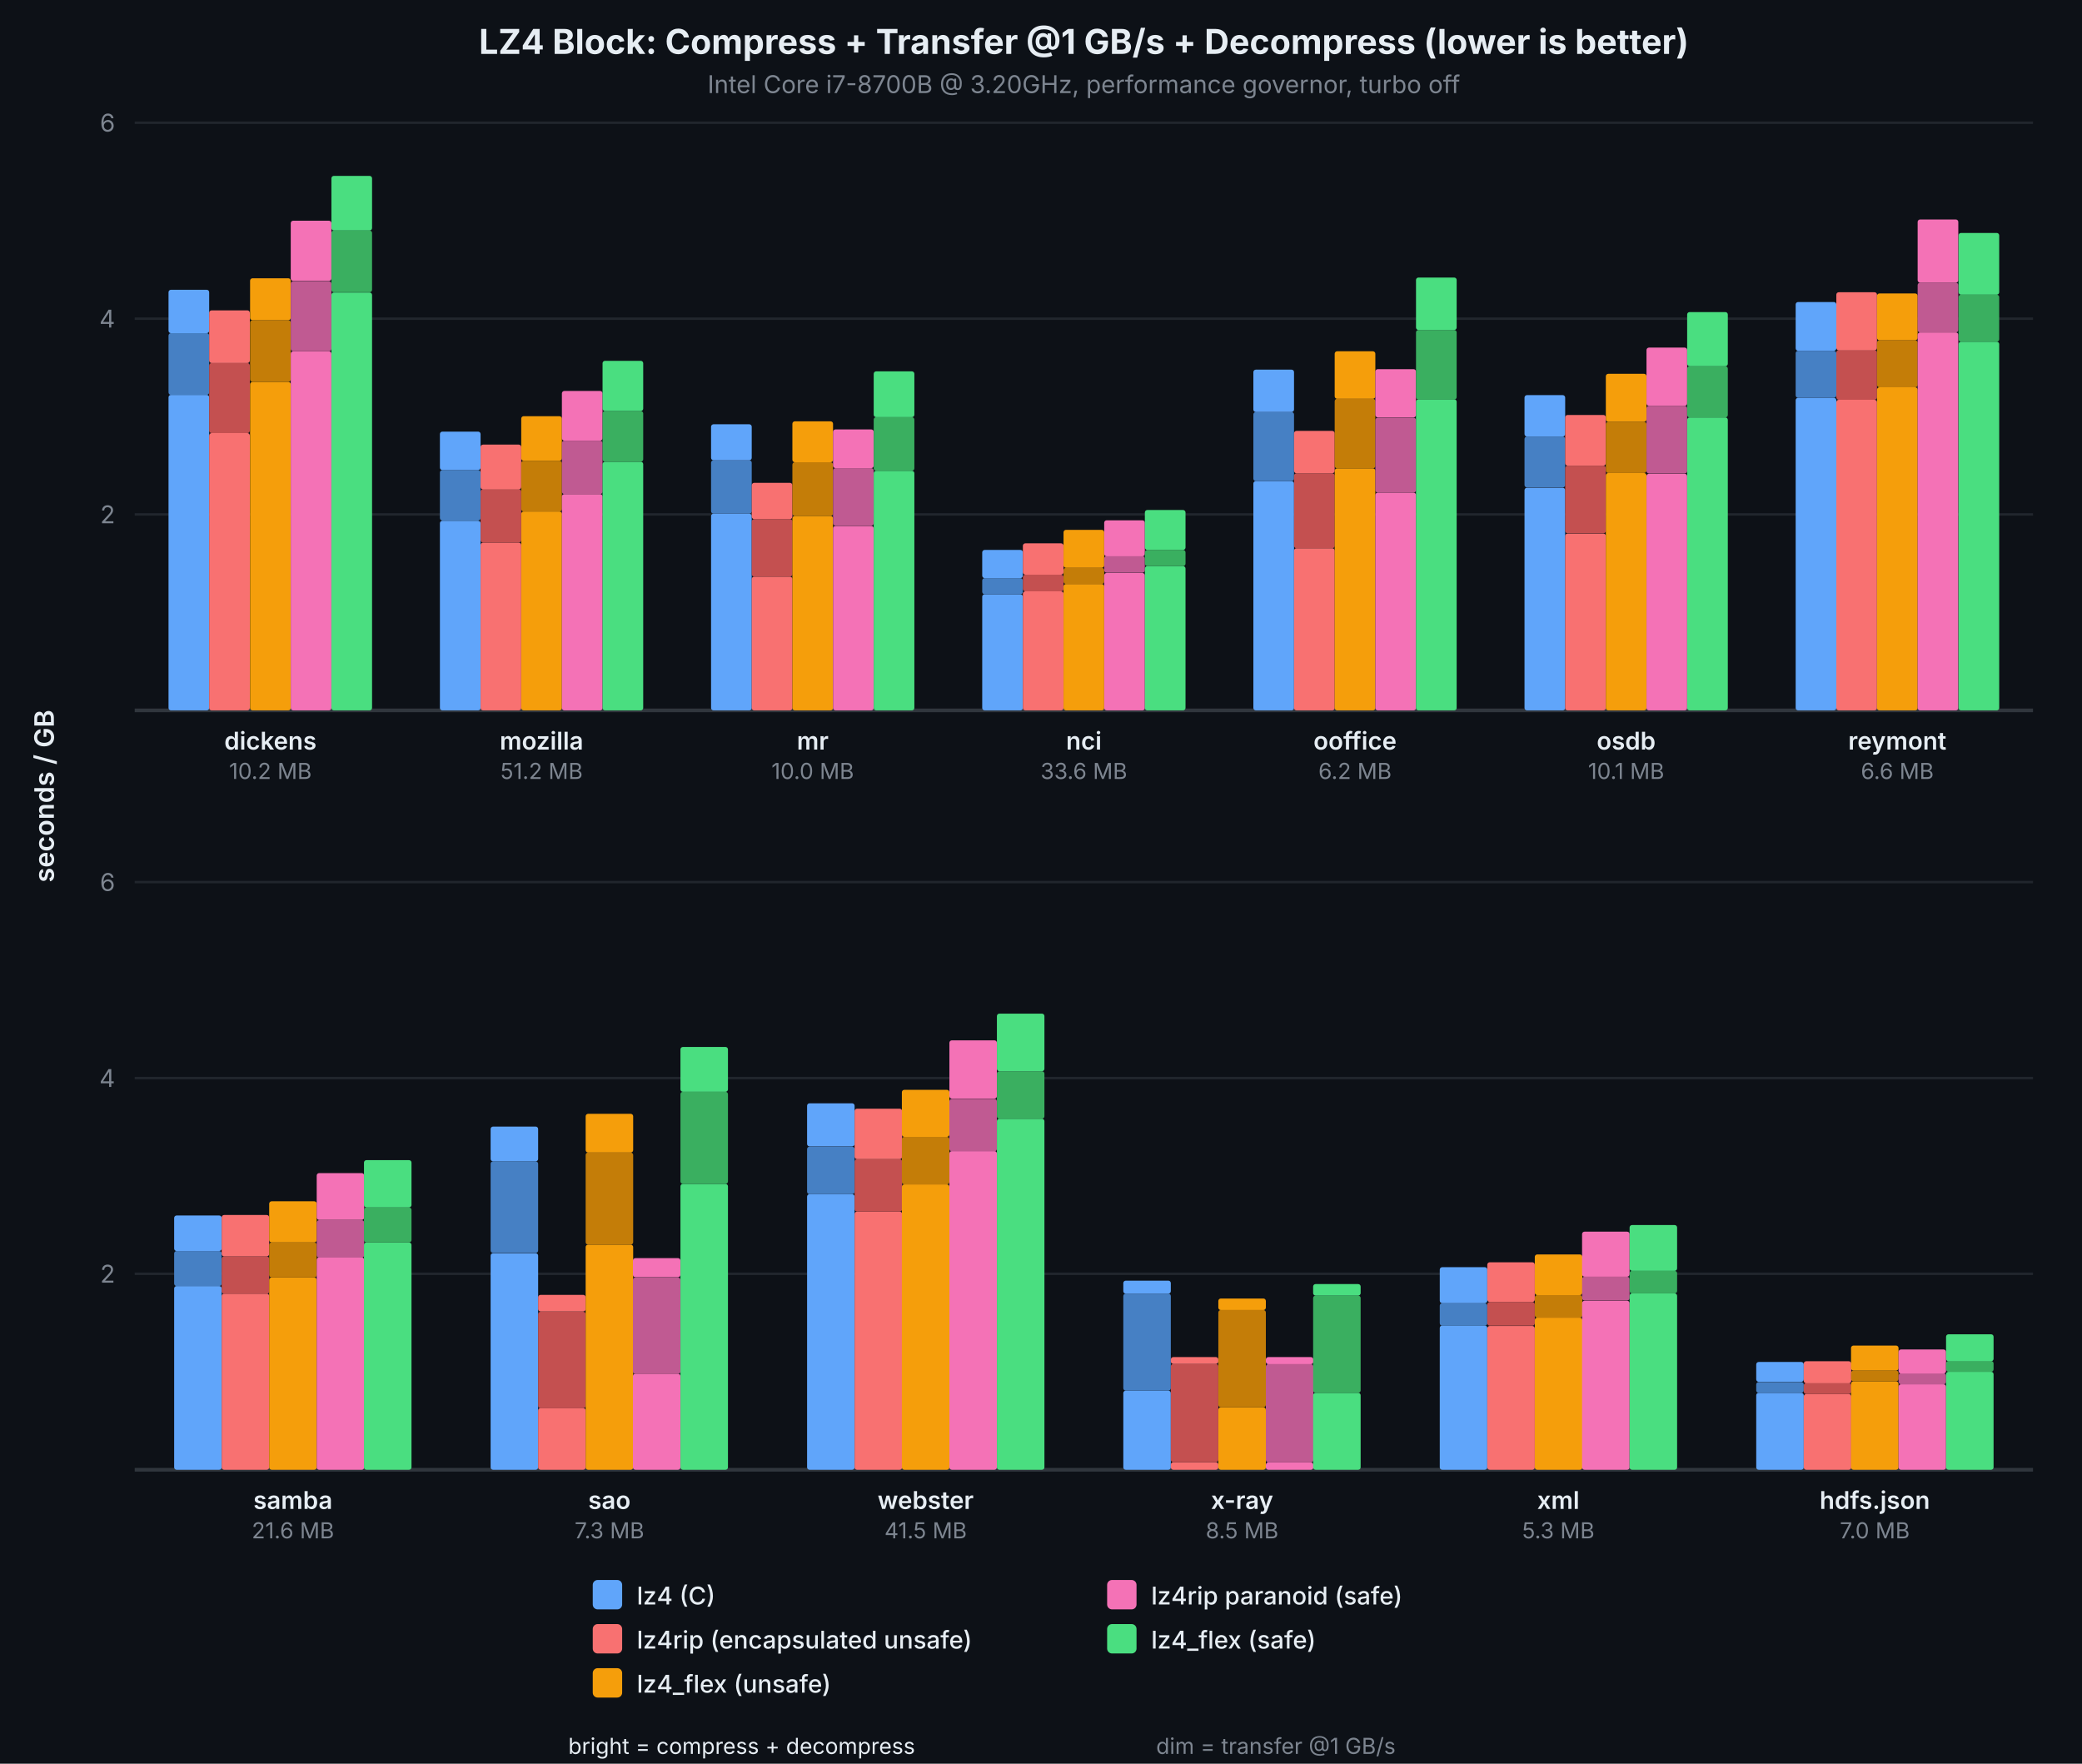
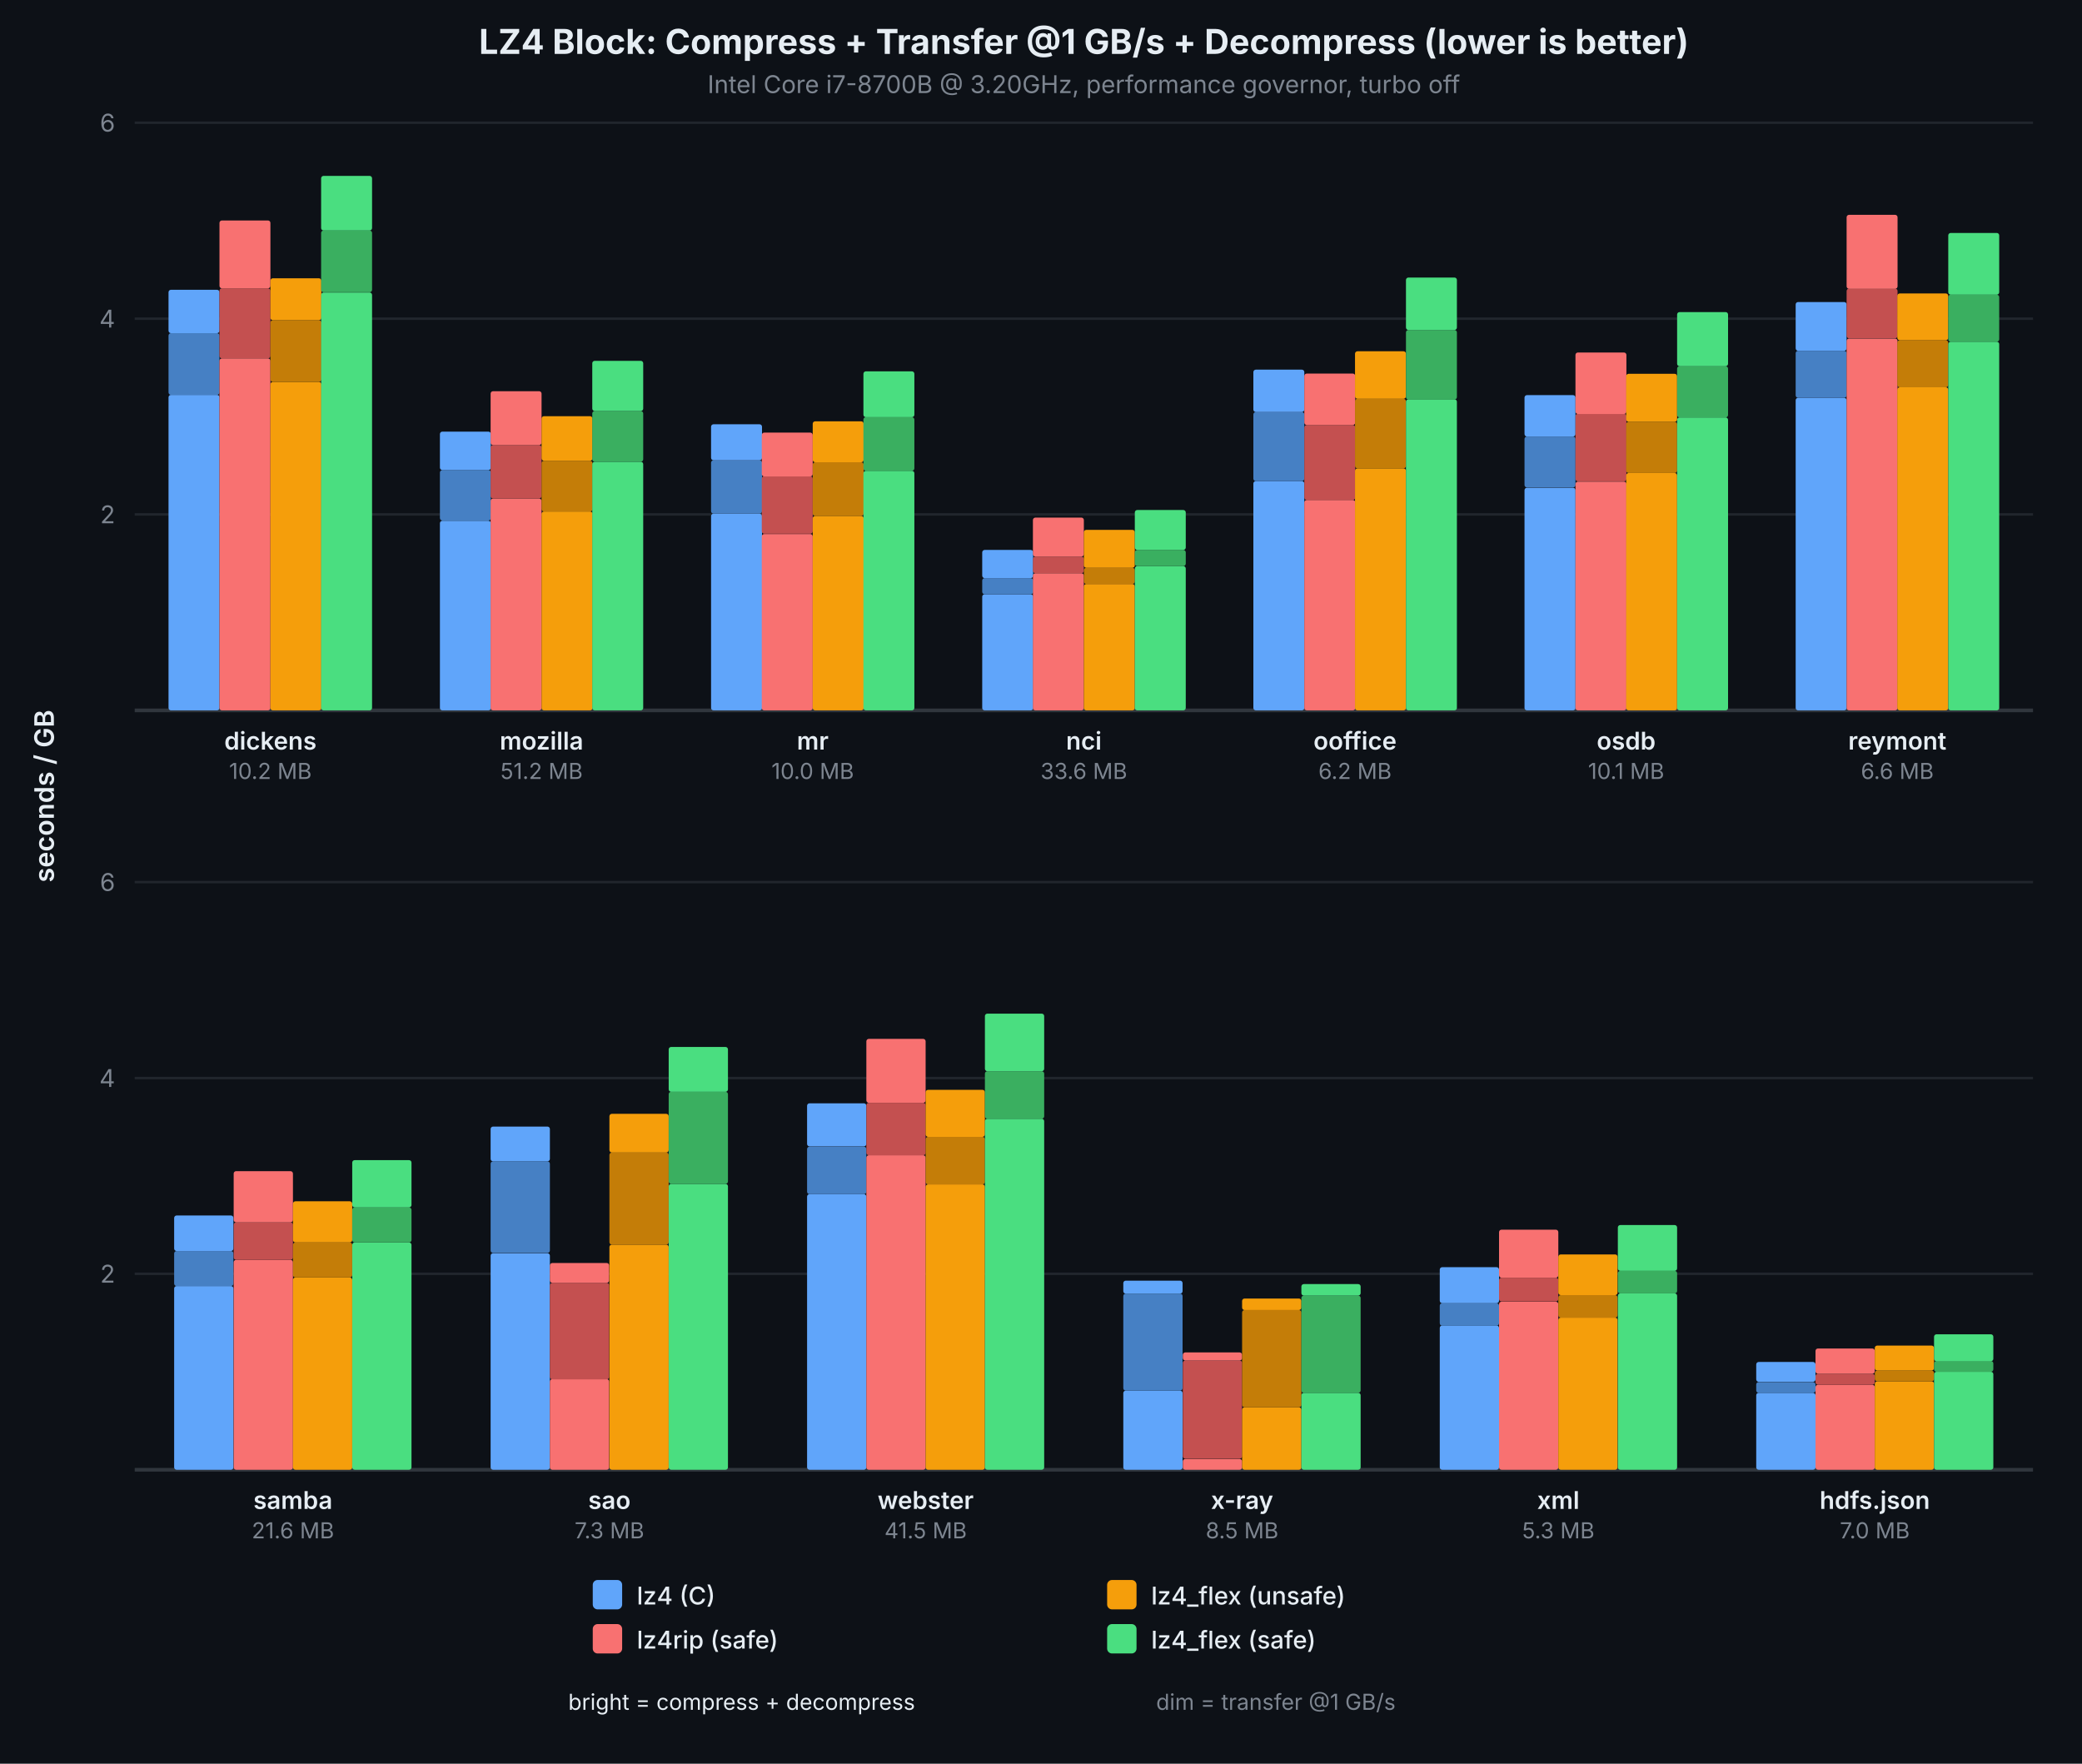
<svg xmlns="http://www.w3.org/2000/svg" viewBox="0 0 850 720" font-family="system-ui, -apple-system, sans-serif">
  <rect width="850" height="720" fill="#0d1117" />
  <text x="442.5" y="22" text-anchor="middle" fill="#e6edf3" font-size="14" font-weight="700">LZ4 Block: Compress + Transfer @1 GB/s + Decompress (lower is better)</text>
  <text x="442.5" y="38" text-anchor="middle" fill="#7d8590" font-size="10">Intel Core i7-8700B @ 3.20GHz, performance governor, turbo off</text>
  <line x1="55" y1="210.0" x2="830" y2="210.0" stroke="#21262d" stroke-width="1" />
  <text x="47" y="210.0" text-anchor="end" dominant-baseline="middle" fill="#7d8590" font-size="10">2</text>
  <line x1="55" y1="130.1" x2="830" y2="130.1" stroke="#21262d" stroke-width="1" />
  <text x="47" y="130.1" text-anchor="end" dominant-baseline="middle" fill="#7d8590" font-size="10">4</text>
  <line x1="55" y1="50.1" x2="830" y2="50.1" stroke="#21262d" stroke-width="1" />
  <text x="47" y="50.1" text-anchor="end" dominant-baseline="middle" fill="#7d8590" font-size="10">6</text>
  <line x1="55" y1="290" x2="830" y2="290" stroke="#30363d" stroke-width="1.5" />
  <text x="22" y="325.0" text-anchor="middle" fill="#e6edf3" font-size="11" font-weight="600" transform="rotate(-90,22,325.0)">seconds / GB</text>
-   <rect x="68.8" y="161.2" width="16.6" height="128.8" fill="#60a5fa" rx="1" />
-   <rect x="68.8" y="136.0" width="16.6" height="25.2" fill="#4680c4" rx="1" />
-   <rect x="68.8" y="118.3" width="16.6" height="17.7" fill="#60a5fa" rx="1" />
-   <rect x="85.4" y="176.8" width="16.6" height="113.2" fill="#f87171" rx="1" />
-   <rect x="85.4" y="148.2" width="16.6" height="28.6" fill="#c45050" rx="1" />
-   <rect x="85.4" y="126.7" width="16.6" height="21.5" fill="#f87171" rx="1" />
-   <rect x="102.1" y="155.9" width="16.6" height="134.1" fill="#f59e0b" rx="1" />
-   <rect x="102.1" y="130.7" width="16.6" height="25.2" fill="#c47d08" rx="1" />
-   <rect x="102.1" y="113.6" width="16.6" height="17.1" fill="#f59e0b" rx="1" />
-   <rect x="118.7" y="143.4" width="16.6" height="146.6" fill="#f472b6" rx="1" />
-   <rect x="118.7" y="114.8" width="16.6" height="28.6" fill="#c05a92" rx="1" />
-   <rect x="118.7" y="90.1" width="16.6" height="24.6" fill="#f472b6" rx="1" />
-   <rect x="135.3" y="119.4" width="16.6" height="170.6" fill="#4ade80" rx="1" />
-   <rect x="135.3" y="94.1" width="16.6" height="25.2" fill="#3aaf60" rx="1" />
-   <rect x="135.3" y="71.8" width="16.6" height="22.3" fill="#4ade80" rx="1" />
+   <rect x="68.8" y="161.2" width="20.8" height="128.8" fill="#60a5fa" rx="1" />
+   <rect x="68.8" y="136.0" width="20.8" height="25.2" fill="#4680c4" rx="1" />
+   <rect x="68.8" y="118.3" width="20.8" height="17.7" fill="#60a5fa" rx="1" />
+   <rect x="89.6" y="146.3" width="20.8" height="143.7" fill="#f87171" rx="1" />
+   <rect x="89.6" y="117.7" width="20.8" height="28.6" fill="#c45050" rx="1" />
+   <rect x="89.6" y="90.0" width="20.8" height="27.7" fill="#f87171" rx="1" />
+   <rect x="110.4" y="155.9" width="20.8" height="134.1" fill="#f59e0b" rx="1" />
+   <rect x="110.4" y="130.7" width="20.8" height="25.2" fill="#c47d08" rx="1" />
+   <rect x="110.4" y="113.6" width="20.8" height="17.1" fill="#f59e0b" rx="1" />
+   <rect x="131.1" y="119.4" width="20.8" height="170.6" fill="#4ade80" rx="1" />
+   <rect x="131.1" y="94.1" width="20.8" height="25.2" fill="#3aaf60" rx="1" />
+   <rect x="131.1" y="71.8" width="20.8" height="22.3" fill="#4ade80" rx="1" />
  <text x="110.4" y="306" text-anchor="middle" fill="#e6edf3" font-size="10" font-weight="600">dickens</text>
  <text x="110.4" y="318" text-anchor="middle" fill="#7d8590" font-size="9">10.2 MB</text>
-   <rect x="179.6" y="212.6" width="16.6" height="77.4" fill="#60a5fa" rx="1" />
-   <rect x="179.6" y="191.9" width="16.6" height="20.6" fill="#4680c4" rx="1" />
-   <rect x="179.6" y="176.2" width="16.6" height="15.7" fill="#60a5fa" rx="1" />
-   <rect x="196.2" y="221.5" width="16.6" height="68.5" fill="#f87171" rx="1" />
-   <rect x="196.2" y="199.7" width="16.6" height="21.8" fill="#c45050" rx="1" />
-   <rect x="196.2" y="181.5" width="16.6" height="18.3" fill="#f87171" rx="1" />
-   <rect x="212.8" y="208.8" width="16.6" height="81.2" fill="#f59e0b" rx="1" />
-   <rect x="212.8" y="188.1" width="16.6" height="20.7" fill="#c47d08" rx="1" />
-   <rect x="212.8" y="169.9" width="16.6" height="18.2" fill="#f59e0b" rx="1" />
-   <rect x="229.4" y="201.7" width="16.6" height="88.3" fill="#f472b6" rx="1" />
-   <rect x="229.4" y="179.9" width="16.6" height="21.8" fill="#c05a92" rx="1" />
-   <rect x="229.4" y="159.6" width="16.6" height="20.3" fill="#f472b6" rx="1" />
-   <rect x="246.0" y="188.5" width="16.6" height="101.5" fill="#4ade80" rx="1" />
-   <rect x="246.0" y="167.8" width="16.6" height="20.7" fill="#3aaf60" rx="1" />
-   <rect x="246.0" y="147.3" width="16.6" height="20.5" fill="#4ade80" rx="1" />
+   <rect x="179.6" y="212.6" width="20.8" height="77.4" fill="#60a5fa" rx="1" />
+   <rect x="179.6" y="191.9" width="20.8" height="20.6" fill="#4680c4" rx="1" />
+   <rect x="179.6" y="176.2" width="20.8" height="15.7" fill="#60a5fa" rx="1" />
+   <rect x="200.3" y="203.5" width="20.8" height="86.5" fill="#f87171" rx="1" />
+   <rect x="200.3" y="181.7" width="20.8" height="21.8" fill="#c45050" rx="1" />
+   <rect x="200.3" y="159.7" width="20.8" height="22.0" fill="#f87171" rx="1" />
+   <rect x="221.1" y="208.8" width="20.8" height="81.2" fill="#f59e0b" rx="1" />
+   <rect x="221.1" y="188.1" width="20.8" height="20.7" fill="#c47d08" rx="1" />
+   <rect x="221.1" y="169.9" width="20.8" height="18.2" fill="#f59e0b" rx="1" />
+   <rect x="241.8" y="188.5" width="20.8" height="101.5" fill="#4ade80" rx="1" />
+   <rect x="241.8" y="167.8" width="20.8" height="20.7" fill="#3aaf60" rx="1" />
+   <rect x="241.8" y="147.3" width="20.8" height="20.5" fill="#4ade80" rx="1" />
  <text x="221.1" y="306" text-anchor="middle" fill="#e6edf3" font-size="10" font-weight="600">mozilla</text>
  <text x="221.1" y="318" text-anchor="middle" fill="#7d8590" font-size="9">51.2 MB</text>
-   <rect x="290.3" y="209.7" width="16.6" height="80.3" fill="#60a5fa" rx="1" />
-   <rect x="290.3" y="187.9" width="16.6" height="21.8" fill="#4680c4" rx="1" />
-   <rect x="290.3" y="173.2" width="16.6" height="14.7" fill="#60a5fa" rx="1" />
-   <rect x="306.9" y="235.4" width="16.6" height="54.6" fill="#f87171" rx="1" />
-   <rect x="306.9" y="211.9" width="16.6" height="23.5" fill="#c45050" rx="1" />
-   <rect x="306.9" y="197.1" width="16.6" height="14.8" fill="#f87171" rx="1" />
-   <rect x="323.5" y="210.6" width="16.6" height="79.4" fill="#f59e0b" rx="1" />
-   <rect x="323.5" y="188.7" width="16.6" height="21.9" fill="#c47d08" rx="1" />
-   <rect x="323.5" y="172.0" width="16.6" height="16.7" fill="#f59e0b" rx="1" />
-   <rect x="340.1" y="214.7" width="16.6" height="75.3" fill="#f472b6" rx="1" />
-   <rect x="340.1" y="191.1" width="16.6" height="23.5" fill="#c05a92" rx="1" />
-   <rect x="340.1" y="175.3" width="16.6" height="15.8" fill="#f472b6" rx="1" />
-   <rect x="356.7" y="192.2" width="16.6" height="97.8" fill="#4ade80" rx="1" />
-   <rect x="356.7" y="170.3" width="16.6" height="21.9" fill="#3aaf60" rx="1" />
-   <rect x="356.7" y="151.6" width="16.6" height="18.7" fill="#4ade80" rx="1" />
+   <rect x="290.3" y="209.7" width="20.8" height="80.3" fill="#60a5fa" rx="1" />
+   <rect x="290.3" y="187.9" width="20.8" height="21.8" fill="#4680c4" rx="1" />
+   <rect x="290.3" y="173.2" width="20.8" height="14.7" fill="#60a5fa" rx="1" />
+   <rect x="311.0" y="218.0" width="20.8" height="72.0" fill="#f87171" rx="1" />
+   <rect x="311.0" y="194.4" width="20.8" height="23.5" fill="#c45050" rx="1" />
+   <rect x="311.0" y="176.6" width="20.8" height="17.9" fill="#f87171" rx="1" />
+   <rect x="331.8" y="210.6" width="20.8" height="79.4" fill="#f59e0b" rx="1" />
+   <rect x="331.8" y="188.7" width="20.8" height="21.9" fill="#c47d08" rx="1" />
+   <rect x="331.8" y="172.0" width="20.8" height="16.7" fill="#f59e0b" rx="1" />
+   <rect x="352.5" y="192.2" width="20.8" height="97.8" fill="#4ade80" rx="1" />
+   <rect x="352.5" y="170.3" width="20.8" height="21.9" fill="#3aaf60" rx="1" />
+   <rect x="352.5" y="151.6" width="20.8" height="18.7" fill="#4ade80" rx="1" />
  <text x="331.8" y="306" text-anchor="middle" fill="#e6edf3" font-size="10" font-weight="600">mr</text>
  <text x="331.8" y="318" text-anchor="middle" fill="#7d8590" font-size="9">10.0 MB</text>
-   <rect x="401.0" y="242.6" width="16.6" height="47.4" fill="#60a5fa" rx="1" />
-   <rect x="401.0" y="236.0" width="16.6" height="6.6" fill="#4680c4" rx="1" />
-   <rect x="401.0" y="224.5" width="16.6" height="11.5" fill="#60a5fa" rx="1" />
-   <rect x="417.6" y="241.4" width="16.6" height="48.6" fill="#f87171" rx="1" />
-   <rect x="417.6" y="234.6" width="16.6" height="6.8" fill="#c45050" rx="1" />
-   <rect x="417.6" y="221.8" width="16.6" height="12.8" fill="#f87171" rx="1" />
-   <rect x="434.2" y="238.4" width="16.6" height="51.6" fill="#f59e0b" rx="1" />
-   <rect x="434.2" y="231.8" width="16.6" height="6.6" fill="#c47d08" rx="1" />
-   <rect x="434.2" y="216.3" width="16.6" height="15.5" fill="#f59e0b" rx="1" />
-   <rect x="450.8" y="233.9" width="16.6" height="56.1" fill="#f472b6" rx="1" />
-   <rect x="450.8" y="227.0" width="16.6" height="6.8" fill="#c05a92" rx="1" />
-   <rect x="450.8" y="212.4" width="16.6" height="14.7" fill="#f472b6" rx="1" />
-   <rect x="467.4" y="231.1" width="16.6" height="58.9" fill="#4ade80" rx="1" />
-   <rect x="467.4" y="224.5" width="16.6" height="6.6" fill="#3aaf60" rx="1" />
-   <rect x="467.4" y="208.2" width="16.6" height="16.3" fill="#4ade80" rx="1" />
+   <rect x="401.0" y="242.6" width="20.8" height="47.4" fill="#60a5fa" rx="1" />
+   <rect x="401.0" y="236.0" width="20.8" height="6.6" fill="#4680c4" rx="1" />
+   <rect x="401.0" y="224.5" width="20.8" height="11.5" fill="#60a5fa" rx="1" />
+   <rect x="421.7" y="234.0" width="20.8" height="56.0" fill="#f87171" rx="1" />
+   <rect x="421.7" y="227.2" width="20.8" height="6.8" fill="#c45050" rx="1" />
+   <rect x="421.7" y="211.3" width="20.8" height="15.9" fill="#f87171" rx="1" />
+   <rect x="442.5" y="238.4" width="20.8" height="51.6" fill="#f59e0b" rx="1" />
+   <rect x="442.5" y="231.8" width="20.8" height="6.6" fill="#c47d08" rx="1" />
+   <rect x="442.5" y="216.3" width="20.8" height="15.5" fill="#f59e0b" rx="1" />
+   <rect x="463.3" y="231.1" width="20.8" height="58.9" fill="#4ade80" rx="1" />
+   <rect x="463.3" y="224.5" width="20.8" height="6.6" fill="#3aaf60" rx="1" />
+   <rect x="463.3" y="208.2" width="20.8" height="16.3" fill="#4ade80" rx="1" />
  <text x="442.5" y="306" text-anchor="middle" fill="#e6edf3" font-size="10" font-weight="600">nci</text>
  <text x="442.5" y="318" text-anchor="middle" fill="#7d8590" font-size="9">33.6 MB</text>
-   <rect x="511.7" y="196.4" width="16.6" height="93.6" fill="#60a5fa" rx="1" />
-   <rect x="511.7" y="168.2" width="16.6" height="28.2" fill="#4680c4" rx="1" />
-   <rect x="511.7" y="150.9" width="16.6" height="17.3" fill="#60a5fa" rx="1" />
-   <rect x="528.3" y="223.8" width="16.6" height="66.2" fill="#f87171" rx="1" />
-   <rect x="528.3" y="193.2" width="16.6" height="30.6" fill="#c45050" rx="1" />
-   <rect x="528.3" y="175.9" width="16.6" height="17.3" fill="#f87171" rx="1" />
-   <rect x="544.9" y="191.2" width="16.6" height="98.8" fill="#f59e0b" rx="1" />
-   <rect x="544.9" y="162.8" width="16.6" height="28.4" fill="#c47d08" rx="1" />
-   <rect x="544.9" y="143.4" width="16.6" height="19.4" fill="#f59e0b" rx="1" />
-   <rect x="561.5" y="201.1" width="16.6" height="88.9" fill="#f472b6" rx="1" />
-   <rect x="561.5" y="170.5" width="16.6" height="30.6" fill="#c05a92" rx="1" />
-   <rect x="561.5" y="150.7" width="16.6" height="19.7" fill="#f472b6" rx="1" />
-   <rect x="578.1" y="163.0" width="16.6" height="127.0" fill="#4ade80" rx="1" />
-   <rect x="578.1" y="134.7" width="16.6" height="28.4" fill="#3aaf60" rx="1" />
-   <rect x="578.1" y="113.3" width="16.6" height="21.4" fill="#4ade80" rx="1" />
+   <rect x="511.7" y="196.4" width="20.8" height="93.6" fill="#60a5fa" rx="1" />
+   <rect x="511.7" y="168.2" width="20.8" height="28.2" fill="#4680c4" rx="1" />
+   <rect x="511.7" y="150.9" width="20.8" height="17.3" fill="#60a5fa" rx="1" />
+   <rect x="532.5" y="204.1" width="20.8" height="85.9" fill="#f87171" rx="1" />
+   <rect x="532.5" y="173.5" width="20.8" height="30.6" fill="#c45050" rx="1" />
+   <rect x="532.5" y="152.5" width="20.8" height="21.0" fill="#f87171" rx="1" />
+   <rect x="553.2" y="191.2" width="20.8" height="98.8" fill="#f59e0b" rx="1" />
+   <rect x="553.2" y="162.8" width="20.8" height="28.4" fill="#c47d08" rx="1" />
+   <rect x="553.2" y="143.4" width="20.8" height="19.4" fill="#f59e0b" rx="1" />
+   <rect x="574.0" y="163.0" width="20.8" height="127.0" fill="#4ade80" rx="1" />
+   <rect x="574.0" y="134.7" width="20.8" height="28.4" fill="#3aaf60" rx="1" />
+   <rect x="574.0" y="113.3" width="20.8" height="21.4" fill="#4ade80" rx="1" />
  <text x="553.2" y="306" text-anchor="middle" fill="#e6edf3" font-size="10" font-weight="600">ooffice</text>
  <text x="553.2" y="318" text-anchor="middle" fill="#7d8590" font-size="9">6.2 MB</text>
-   <rect x="622.4" y="199.1" width="16.6" height="90.9" fill="#60a5fa" rx="1" />
-   <rect x="622.4" y="178.2" width="16.6" height="20.8" fill="#4680c4" rx="1" />
-   <rect x="622.4" y="161.3" width="16.6" height="16.9" fill="#60a5fa" rx="1" />
-   <rect x="639.0" y="217.8" width="16.6" height="72.2" fill="#f87171" rx="1" />
-   <rect x="639.0" y="190.1" width="16.6" height="27.6" fill="#c45050" rx="1" />
-   <rect x="639.0" y="169.4" width="16.6" height="20.7" fill="#f87171" rx="1" />
-   <rect x="655.6" y="193.1" width="16.6" height="96.9" fill="#f59e0b" rx="1" />
-   <rect x="655.6" y="172.2" width="16.6" height="20.9" fill="#c47d08" rx="1" />
-   <rect x="655.6" y="152.6" width="16.6" height="19.6" fill="#f59e0b" rx="1" />
-   <rect x="672.2" y="193.4" width="16.6" height="96.6" fill="#f472b6" rx="1" />
-   <rect x="672.2" y="165.7" width="16.6" height="27.6" fill="#c05a92" rx="1" />
-   <rect x="672.2" y="141.9" width="16.6" height="23.8" fill="#f472b6" rx="1" />
-   <rect x="688.8" y="170.4" width="16.6" height="119.6" fill="#4ade80" rx="1" />
-   <rect x="688.8" y="149.5" width="16.6" height="20.9" fill="#3aaf60" rx="1" />
-   <rect x="688.8" y="127.4" width="16.6" height="22.1" fill="#4ade80" rx="1" />
+   <rect x="622.4" y="199.1" width="20.8" height="90.9" fill="#60a5fa" rx="1" />
+   <rect x="622.4" y="178.2" width="20.8" height="20.8" fill="#4680c4" rx="1" />
+   <rect x="622.4" y="161.3" width="20.8" height="16.9" fill="#60a5fa" rx="1" />
+   <rect x="643.2" y="196.6" width="20.8" height="93.4" fill="#f87171" rx="1" />
+   <rect x="643.2" y="168.9" width="20.8" height="27.6" fill="#c45050" rx="1" />
+   <rect x="643.2" y="143.9" width="20.8" height="25.1" fill="#f87171" rx="1" />
+   <rect x="663.9" y="193.1" width="20.8" height="96.9" fill="#f59e0b" rx="1" />
+   <rect x="663.9" y="172.2" width="20.8" height="20.9" fill="#c47d08" rx="1" />
+   <rect x="663.9" y="152.6" width="20.8" height="19.6" fill="#f59e0b" rx="1" />
+   <rect x="684.7" y="170.4" width="20.8" height="119.6" fill="#4ade80" rx="1" />
+   <rect x="684.7" y="149.5" width="20.8" height="20.9" fill="#3aaf60" rx="1" />
+   <rect x="684.7" y="127.4" width="20.8" height="22.1" fill="#4ade80" rx="1" />
  <text x="663.9" y="306" text-anchor="middle" fill="#e6edf3" font-size="10" font-weight="600">osdb</text>
  <text x="663.9" y="318" text-anchor="middle" fill="#7d8590" font-size="9">10.1 MB</text>
-   <rect x="733.1" y="162.4" width="16.6" height="127.6" fill="#60a5fa" rx="1" />
-   <rect x="733.1" y="143.2" width="16.6" height="19.2" fill="#4680c4" rx="1" />
-   <rect x="733.1" y="123.3" width="16.6" height="19.9" fill="#60a5fa" rx="1" />
-   <rect x="749.7" y="163.2" width="16.6" height="126.8" fill="#f87171" rx="1" />
-   <rect x="749.7" y="142.9" width="16.6" height="20.3" fill="#c45050" rx="1" />
-   <rect x="749.7" y="119.3" width="16.6" height="23.7" fill="#f87171" rx="1" />
-   <rect x="766.3" y="158.1" width="16.6" height="131.9" fill="#f59e0b" rx="1" />
-   <rect x="766.3" y="138.9" width="16.6" height="19.2" fill="#c47d08" rx="1" />
-   <rect x="766.3" y="119.8" width="16.6" height="19.1" fill="#f59e0b" rx="1" />
-   <rect x="782.9" y="135.7" width="16.6" height="154.3" fill="#f472b6" rx="1" />
-   <rect x="782.9" y="115.4" width="16.6" height="20.3" fill="#c05a92" rx="1" />
-   <rect x="782.9" y="89.6" width="16.6" height="25.8" fill="#f472b6" rx="1" />
-   <rect x="799.6" y="139.5" width="16.6" height="150.5" fill="#4ade80" rx="1" />
-   <rect x="799.6" y="120.3" width="16.6" height="19.2" fill="#3aaf60" rx="1" />
-   <rect x="799.6" y="95.1" width="16.6" height="25.2" fill="#4ade80" rx="1" />
+   <rect x="733.1" y="162.4" width="20.8" height="127.6" fill="#60a5fa" rx="1" />
+   <rect x="733.1" y="143.2" width="20.8" height="19.2" fill="#4680c4" rx="1" />
+   <rect x="733.1" y="123.3" width="20.8" height="19.9" fill="#60a5fa" rx="1" />
+   <rect x="753.9" y="138.2" width="20.8" height="151.8" fill="#f87171" rx="1" />
+   <rect x="753.9" y="117.8" width="20.8" height="20.3" fill="#c45050" rx="1" />
+   <rect x="753.9" y="87.7" width="20.8" height="30.2" fill="#f87171" rx="1" />
+   <rect x="774.6" y="158.1" width="20.8" height="131.9" fill="#f59e0b" rx="1" />
+   <rect x="774.6" y="138.9" width="20.8" height="19.2" fill="#c47d08" rx="1" />
+   <rect x="774.6" y="119.8" width="20.8" height="19.1" fill="#f59e0b" rx="1" />
+   <rect x="795.4" y="139.5" width="20.8" height="150.5" fill="#4ade80" rx="1" />
+   <rect x="795.4" y="120.3" width="20.8" height="19.2" fill="#3aaf60" rx="1" />
+   <rect x="795.4" y="95.1" width="20.8" height="25.2" fill="#4ade80" rx="1" />
  <text x="774.6" y="306" text-anchor="middle" fill="#e6edf3" font-size="10" font-weight="600">reymont</text>
  <text x="774.6" y="318" text-anchor="middle" fill="#7d8590" font-size="9">6.6 MB</text>
  <line x1="55" y1="520.0" x2="830" y2="520.0" stroke="#21262d" stroke-width="1" />
  <text x="47" y="520.0" text-anchor="end" dominant-baseline="middle" fill="#7d8590" font-size="10">2</text>
  <line x1="55" y1="440.1" x2="830" y2="440.1" stroke="#21262d" stroke-width="1" />
  <text x="47" y="440.1" text-anchor="end" dominant-baseline="middle" fill="#7d8590" font-size="10">4</text>
  <line x1="55" y1="360.1" x2="830" y2="360.1" stroke="#21262d" stroke-width="1" />
  <text x="47" y="360.1" text-anchor="end" dominant-baseline="middle" fill="#7d8590" font-size="10">6</text>
  <line x1="55" y1="600" x2="830" y2="600" stroke="#30363d" stroke-width="1.5" />
-   <rect x="71.1" y="525.0" width="19.4" height="75.0" fill="#60a5fa" rx="1" />
-   <rect x="71.1" y="510.7" width="19.4" height="14.3" fill="#4680c4" rx="1" />
-   <rect x="71.1" y="496.2" width="19.4" height="14.5" fill="#60a5fa" rx="1" />
-   <rect x="90.5" y="528.1" width="19.4" height="71.9" fill="#f87171" rx="1" />
-   <rect x="90.5" y="512.9" width="19.4" height="15.3" fill="#c45050" rx="1" />
-   <rect x="90.5" y="496.0" width="19.4" height="16.9" fill="#f87171" rx="1" />
-   <rect x="109.9" y="521.5" width="19.4" height="78.5" fill="#f59e0b" rx="1" />
-   <rect x="109.9" y="507.2" width="19.4" height="14.3" fill="#c47d08" rx="1" />
-   <rect x="109.9" y="490.4" width="19.4" height="16.8" fill="#f59e0b" rx="1" />
-   <rect x="129.3" y="513.3" width="19.4" height="86.7" fill="#f472b6" rx="1" />
-   <rect x="129.3" y="498.1" width="19.4" height="15.3" fill="#c05a92" rx="1" />
-   <rect x="129.3" y="478.9" width="19.4" height="19.1" fill="#f472b6" rx="1" />
-   <rect x="148.6" y="507.2" width="19.4" height="92.8" fill="#4ade80" rx="1" />
-   <rect x="148.6" y="492.9" width="19.4" height="14.3" fill="#3aaf60" rx="1" />
-   <rect x="148.6" y="473.6" width="19.4" height="19.3" fill="#4ade80" rx="1" />
+   <rect x="71.1" y="525.0" width="24.2" height="75.0" fill="#60a5fa" rx="1" />
+   <rect x="71.1" y="510.7" width="24.2" height="14.3" fill="#4680c4" rx="1" />
+   <rect x="71.1" y="496.2" width="24.2" height="14.5" fill="#60a5fa" rx="1" />
+   <rect x="95.4" y="514.3" width="24.2" height="85.7" fill="#f87171" rx="1" />
+   <rect x="95.4" y="499.0" width="24.2" height="15.3" fill="#c45050" rx="1" />
+   <rect x="95.4" y="478.1" width="24.2" height="20.9" fill="#f87171" rx="1" />
+   <rect x="119.6" y="521.5" width="24.2" height="78.5" fill="#f59e0b" rx="1" />
+   <rect x="119.6" y="507.2" width="24.2" height="14.3" fill="#c47d08" rx="1" />
+   <rect x="119.6" y="490.4" width="24.2" height="16.8" fill="#f59e0b" rx="1" />
+   <rect x="143.8" y="507.2" width="24.2" height="92.8" fill="#4ade80" rx="1" />
+   <rect x="143.8" y="492.9" width="24.2" height="14.3" fill="#3aaf60" rx="1" />
+   <rect x="143.8" y="473.6" width="24.2" height="19.3" fill="#4ade80" rx="1" />
  <text x="119.6" y="616" text-anchor="middle" fill="#e6edf3" font-size="10" font-weight="600">samba</text>
  <text x="119.6" y="628" text-anchor="middle" fill="#7d8590" font-size="9">21.6 MB</text>
-   <rect x="200.3" y="511.6" width="19.4" height="88.4" fill="#60a5fa" rx="1" />
-   <rect x="200.3" y="474.1" width="19.4" height="37.4" fill="#4680c4" rx="1" />
-   <rect x="200.3" y="459.9" width="19.4" height="14.2" fill="#60a5fa" rx="1" />
-   <rect x="219.7" y="574.8" width="19.4" height="25.2" fill="#f87171" rx="1" />
-   <rect x="219.7" y="535.5" width="19.4" height="39.4" fill="#c45050" rx="1" />
-   <rect x="219.7" y="528.6" width="19.4" height="6.8" fill="#f87171" rx="1" />
-   <rect x="239.1" y="508.1" width="19.4" height="91.9" fill="#f59e0b" rx="1" />
-   <rect x="239.1" y="470.5" width="19.4" height="37.6" fill="#c47d08" rx="1" />
-   <rect x="239.1" y="454.7" width="19.4" height="15.8" fill="#f59e0b" rx="1" />
-   <rect x="258.4" y="560.8" width="19.4" height="39.2" fill="#f472b6" rx="1" />
-   <rect x="258.4" y="521.5" width="19.4" height="39.4" fill="#c05a92" rx="1" />
-   <rect x="258.4" y="513.6" width="19.4" height="7.8" fill="#f472b6" rx="1" />
-   <rect x="277.8" y="483.3" width="19.4" height="116.7" fill="#4ade80" rx="1" />
-   <rect x="277.8" y="445.7" width="19.4" height="37.6" fill="#3aaf60" rx="1" />
-   <rect x="277.8" y="427.4" width="19.4" height="18.3" fill="#4ade80" rx="1" />
+   <rect x="200.3" y="511.6" width="24.2" height="88.4" fill="#60a5fa" rx="1" />
+   <rect x="200.3" y="474.1" width="24.2" height="37.4" fill="#4680c4" rx="1" />
+   <rect x="200.3" y="459.9" width="24.2" height="14.2" fill="#60a5fa" rx="1" />
+   <rect x="224.5" y="563.0" width="24.2" height="37.0" fill="#f87171" rx="1" />
+   <rect x="224.5" y="523.7" width="24.2" height="39.4" fill="#c45050" rx="1" />
+   <rect x="224.5" y="515.6" width="24.2" height="8.1" fill="#f87171" rx="1" />
+   <rect x="248.8" y="508.1" width="24.2" height="91.9" fill="#f59e0b" rx="1" />
+   <rect x="248.8" y="470.5" width="24.2" height="37.6" fill="#c47d08" rx="1" />
+   <rect x="248.8" y="454.7" width="24.2" height="15.8" fill="#f59e0b" rx="1" />
+   <rect x="273.0" y="483.3" width="24.2" height="116.7" fill="#4ade80" rx="1" />
+   <rect x="273.0" y="445.7" width="24.2" height="37.6" fill="#3aaf60" rx="1" />
+   <rect x="273.0" y="427.4" width="24.2" height="18.3" fill="#4ade80" rx="1" />
  <text x="248.8" y="616" text-anchor="middle" fill="#e6edf3" font-size="10" font-weight="600">sao</text>
  <text x="248.8" y="628" text-anchor="middle" fill="#7d8590" font-size="9">7.3 MB</text>
-   <rect x="329.5" y="487.5" width="19.4" height="112.5" fill="#60a5fa" rx="1" />
-   <rect x="329.5" y="468.1" width="19.4" height="19.4" fill="#4680c4" rx="1" />
-   <rect x="329.5" y="450.4" width="19.4" height="17.6" fill="#60a5fa" rx="1" />
-   <rect x="348.9" y="494.6" width="19.4" height="105.4" fill="#f87171" rx="1" />
-   <rect x="348.9" y="473.2" width="19.4" height="21.4" fill="#c45050" rx="1" />
-   <rect x="348.9" y="452.6" width="19.4" height="20.6" fill="#f87171" rx="1" />
-   <rect x="368.2" y="483.5" width="19.4" height="116.5" fill="#f59e0b" rx="1" />
-   <rect x="368.2" y="464.1" width="19.4" height="19.4" fill="#c47d08" rx="1" />
-   <rect x="368.2" y="444.9" width="19.4" height="19.2" fill="#f59e0b" rx="1" />
-   <rect x="387.6" y="469.9" width="19.4" height="130.1" fill="#f472b6" rx="1" />
-   <rect x="387.6" y="448.6" width="19.4" height="21.4" fill="#c05a92" rx="1" />
-   <rect x="387.6" y="424.7" width="19.4" height="23.8" fill="#f472b6" rx="1" />
-   <rect x="407.0" y="456.7" width="19.4" height="143.3" fill="#4ade80" rx="1" />
-   <rect x="407.0" y="437.3" width="19.4" height="19.4" fill="#3aaf60" rx="1" />
-   <rect x="407.0" y="413.8" width="19.4" height="23.5" fill="#4ade80" rx="1" />
+   <rect x="329.5" y="487.5" width="24.2" height="112.5" fill="#60a5fa" rx="1" />
+   <rect x="329.5" y="468.1" width="24.2" height="19.4" fill="#4680c4" rx="1" />
+   <rect x="329.5" y="450.4" width="24.2" height="17.6" fill="#60a5fa" rx="1" />
+   <rect x="353.7" y="471.6" width="24.2" height="128.4" fill="#f87171" rx="1" />
+   <rect x="353.7" y="450.2" width="24.2" height="21.4" fill="#c45050" rx="1" />
+   <rect x="353.7" y="424.1" width="24.2" height="26.1" fill="#f87171" rx="1" />
+   <rect x="377.9" y="483.5" width="24.2" height="116.5" fill="#f59e0b" rx="1" />
+   <rect x="377.9" y="464.1" width="24.2" height="19.4" fill="#c47d08" rx="1" />
+   <rect x="377.9" y="444.9" width="24.2" height="19.2" fill="#f59e0b" rx="1" />
+   <rect x="402.1" y="456.7" width="24.2" height="143.3" fill="#4ade80" rx="1" />
+   <rect x="402.1" y="437.3" width="24.2" height="19.4" fill="#3aaf60" rx="1" />
+   <rect x="402.1" y="413.8" width="24.2" height="23.5" fill="#4ade80" rx="1" />
  <text x="377.9" y="616" text-anchor="middle" fill="#e6edf3" font-size="10" font-weight="600">webster</text>
  <text x="377.9" y="628" text-anchor="middle" fill="#7d8590" font-size="9">41.5 MB</text>
-   <rect x="458.6" y="567.7" width="19.4" height="32.3" fill="#60a5fa" rx="1" />
-   <rect x="458.6" y="528.1" width="19.4" height="39.6" fill="#4680c4" rx="1" />
-   <rect x="458.6" y="522.8" width="19.4" height="5.3" fill="#60a5fa" rx="1" />
-   <rect x="478.0" y="596.9" width="19.4" height="3.1" fill="#f87171" rx="1" />
-   <rect x="478.0" y="556.8" width="19.4" height="40.1" fill="#c45050" rx="1" />
-   <rect x="478.0" y="554.0" width="19.4" height="2.8" fill="#f87171" rx="1" />
-   <rect x="497.4" y="574.5" width="19.4" height="25.5" fill="#f59e0b" rx="1" />
-   <rect x="497.4" y="534.8" width="19.4" height="39.7" fill="#c47d08" rx="1" />
-   <rect x="497.4" y="530.1" width="19.4" height="4.7" fill="#f59e0b" rx="1" />
-   <rect x="516.8" y="597.0" width="19.4" height="3.0" fill="#f472b6" rx="1" />
-   <rect x="516.8" y="556.9" width="19.4" height="40.1" fill="#c05a92" rx="1" />
-   <rect x="516.8" y="554.0" width="19.4" height="2.9" fill="#f472b6" rx="1" />
-   <rect x="536.1" y="568.6" width="19.4" height="31.4" fill="#4ade80" rx="1" />
-   <rect x="536.1" y="528.9" width="19.4" height="39.7" fill="#3aaf60" rx="1" />
-   <rect x="536.1" y="524.2" width="19.4" height="4.7" fill="#4ade80" rx="1" />
+   <rect x="458.6" y="567.7" width="24.2" height="32.3" fill="#60a5fa" rx="1" />
+   <rect x="458.6" y="528.1" width="24.2" height="39.6" fill="#4680c4" rx="1" />
+   <rect x="458.6" y="522.8" width="24.2" height="5.3" fill="#60a5fa" rx="1" />
+   <rect x="482.9" y="595.6" width="24.2" height="4.4" fill="#f87171" rx="1" />
+   <rect x="482.9" y="555.4" width="24.2" height="40.1" fill="#c45050" rx="1" />
+   <rect x="482.9" y="552.1" width="24.2" height="3.3" fill="#f87171" rx="1" />
+   <rect x="507.1" y="574.5" width="24.2" height="25.5" fill="#f59e0b" rx="1" />
+   <rect x="507.1" y="534.8" width="24.2" height="39.7" fill="#c47d08" rx="1" />
+   <rect x="507.1" y="530.1" width="24.2" height="4.7" fill="#f59e0b" rx="1" />
+   <rect x="531.3" y="568.6" width="24.2" height="31.4" fill="#4ade80" rx="1" />
+   <rect x="531.3" y="528.9" width="24.2" height="39.7" fill="#3aaf60" rx="1" />
+   <rect x="531.3" y="524.2" width="24.2" height="4.7" fill="#4ade80" rx="1" />
  <text x="507.1" y="616" text-anchor="middle" fill="#e6edf3" font-size="10" font-weight="600">x-ray</text>
  <text x="507.1" y="628" text-anchor="middle" fill="#7d8590" font-size="9">8.5 MB</text>
-   <rect x="587.8" y="541.1" width="19.4" height="58.9" fill="#60a5fa" rx="1" />
-   <rect x="587.8" y="532.0" width="19.4" height="9.2" fill="#4680c4" rx="1" />
-   <rect x="587.8" y="517.3" width="19.4" height="14.7" fill="#60a5fa" rx="1" />
-   <rect x="607.2" y="541.3" width="19.4" height="58.7" fill="#f87171" rx="1" />
-   <rect x="607.2" y="531.5" width="19.4" height="9.7" fill="#c45050" rx="1" />
-   <rect x="607.2" y="515.3" width="19.4" height="16.2" fill="#f87171" rx="1" />
-   <rect x="626.6" y="537.9" width="19.4" height="62.1" fill="#f59e0b" rx="1" />
-   <rect x="626.6" y="528.7" width="19.4" height="9.2" fill="#c47d08" rx="1" />
-   <rect x="626.6" y="512.1" width="19.4" height="16.6" fill="#f59e0b" rx="1" />
-   <rect x="645.9" y="531.0" width="19.4" height="69.0" fill="#f472b6" rx="1" />
-   <rect x="645.9" y="521.2" width="19.4" height="9.7" fill="#c05a92" rx="1" />
-   <rect x="645.9" y="502.8" width="19.4" height="18.4" fill="#f472b6" rx="1" />
-   <rect x="665.3" y="528.0" width="19.4" height="72.0" fill="#4ade80" rx="1" />
-   <rect x="665.3" y="518.8" width="19.4" height="9.2" fill="#3aaf60" rx="1" />
-   <rect x="665.3" y="500.1" width="19.4" height="18.7" fill="#4ade80" rx="1" />
+   <rect x="587.8" y="541.1" width="24.2" height="58.9" fill="#60a5fa" rx="1" />
+   <rect x="587.8" y="532.0" width="24.2" height="9.2" fill="#4680c4" rx="1" />
+   <rect x="587.8" y="517.3" width="24.2" height="14.7" fill="#60a5fa" rx="1" />
+   <rect x="612.0" y="531.4" width="24.2" height="68.6" fill="#f87171" rx="1" />
+   <rect x="612.0" y="521.6" width="24.2" height="9.7" fill="#c45050" rx="1" />
+   <rect x="612.0" y="502.0" width="24.2" height="19.6" fill="#f87171" rx="1" />
+   <rect x="636.2" y="537.9" width="24.2" height="62.1" fill="#f59e0b" rx="1" />
+   <rect x="636.2" y="528.7" width="24.2" height="9.2" fill="#c47d08" rx="1" />
+   <rect x="636.2" y="512.1" width="24.2" height="16.6" fill="#f59e0b" rx="1" />
+   <rect x="660.5" y="528.0" width="24.2" height="72.0" fill="#4ade80" rx="1" />
+   <rect x="660.5" y="518.8" width="24.2" height="9.2" fill="#3aaf60" rx="1" />
+   <rect x="660.5" y="500.1" width="24.2" height="18.7" fill="#4ade80" rx="1" />
  <text x="636.2" y="616" text-anchor="middle" fill="#e6edf3" font-size="10" font-weight="600">xml</text>
  <text x="636.2" y="628" text-anchor="middle" fill="#7d8590" font-size="9">5.3 MB</text>
-   <rect x="717.0" y="568.6" width="19.4" height="31.4" fill="#60a5fa" rx="1" />
-   <rect x="717.0" y="564.2" width="19.4" height="4.4" fill="#4680c4" rx="1" />
-   <rect x="717.0" y="556.0" width="19.4" height="8.1" fill="#60a5fa" rx="1" />
-   <rect x="736.4" y="569.1" width="19.4" height="30.9" fill="#f87171" rx="1" />
-   <rect x="736.4" y="564.6" width="19.4" height="4.5" fill="#c45050" rx="1" />
-   <rect x="736.4" y="555.7" width="19.4" height="9.0" fill="#f87171" rx="1" />
-   <rect x="755.7" y="563.9" width="19.4" height="36.1" fill="#f59e0b" rx="1" />
-   <rect x="755.7" y="559.5" width="19.4" height="4.4" fill="#c47d08" rx="1" />
-   <rect x="755.7" y="549.3" width="19.4" height="10.2" fill="#f59e0b" rx="1" />
-   <rect x="775.1" y="565.1" width="19.4" height="34.9" fill="#f472b6" rx="1" />
-   <rect x="775.1" y="560.6" width="19.4" height="4.5" fill="#c05a92" rx="1" />
-   <rect x="775.1" y="550.9" width="19.4" height="9.8" fill="#f472b6" rx="1" />
-   <rect x="794.5" y="560.0" width="19.4" height="40.0" fill="#4ade80" rx="1" />
-   <rect x="794.5" y="555.6" width="19.4" height="4.4" fill="#3aaf60" rx="1" />
-   <rect x="794.5" y="544.7" width="19.4" height="11.0" fill="#4ade80" rx="1" />
+   <rect x="717.0" y="568.6" width="24.2" height="31.4" fill="#60a5fa" rx="1" />
+   <rect x="717.0" y="564.2" width="24.2" height="4.4" fill="#4680c4" rx="1" />
+   <rect x="717.0" y="556.0" width="24.2" height="8.1" fill="#60a5fa" rx="1" />
+   <rect x="741.2" y="565.3" width="24.2" height="34.7" fill="#f87171" rx="1" />
+   <rect x="741.2" y="560.8" width="24.2" height="4.5" fill="#c45050" rx="1" />
+   <rect x="741.2" y="550.5" width="24.2" height="10.3" fill="#f87171" rx="1" />
+   <rect x="765.4" y="563.9" width="24.2" height="36.1" fill="#f59e0b" rx="1" />
+   <rect x="765.4" y="559.5" width="24.2" height="4.4" fill="#c47d08" rx="1" />
+   <rect x="765.4" y="549.3" width="24.2" height="10.2" fill="#f59e0b" rx="1" />
+   <rect x="789.6" y="560.0" width="24.2" height="40.0" fill="#4ade80" rx="1" />
+   <rect x="789.6" y="555.6" width="24.2" height="4.4" fill="#3aaf60" rx="1" />
+   <rect x="789.6" y="544.7" width="24.2" height="11.0" fill="#4ade80" rx="1" />
  <text x="765.4" y="616" text-anchor="middle" fill="#e6edf3" font-size="10" font-weight="600">hdfs.json</text>
  <text x="765.4" y="628" text-anchor="middle" fill="#7d8590" font-size="9">7.0 MB</text>
  <rect x="242" y="645" width="12" height="12" fill="#60a5fa" rx="2" />
  <text x="260" y="655" fill="#e6edf3" font-size="10" font-weight="500">lz4 (C)</text>
  <rect x="242" y="663" width="12" height="12" fill="#f87171" rx="2" />
-   <text x="260" y="673" fill="#e6edf3" font-size="10" font-weight="500">lz4rip (encapsulated unsafe)</text>
-   <rect x="242" y="681" width="12" height="12" fill="#f59e0b" rx="2" />
-   <text x="260" y="691" fill="#e6edf3" font-size="10" font-weight="500">lz4_flex (unsafe)</text>
-   <rect x="452" y="645" width="12" height="12" fill="#f472b6" rx="2" />
-   <text x="470" y="655" fill="#e6edf3" font-size="10" font-weight="500">lz4rip paranoid (safe)</text>
+   <text x="260" y="673" fill="#e6edf3" font-size="10" font-weight="500">lz4rip (safe)</text>
+   <rect x="452" y="645" width="12" height="12" fill="#f59e0b" rx="2" />
+   <text x="470" y="655" fill="#e6edf3" font-size="10" font-weight="500">lz4_flex (unsafe)</text>
  <rect x="452" y="663" width="12" height="12" fill="#4ade80" rx="2" />
  <text x="470" y="673" fill="#e6edf3" font-size="10" font-weight="500">lz4_flex (safe)</text>
-   <text x="232" y="716" fill="#e6edf3" font-size="9">bright = compress + decompress</text>
-   <text x="472" y="716" fill="#7d8590" font-size="9">dim = transfer @1 GB/s</text>
+   <text x="232" y="698" fill="#e6edf3" font-size="9">bright = compress + decompress</text>
+   <text x="472" y="698" fill="#7d8590" font-size="9">dim = transfer @1 GB/s</text>
</svg>
